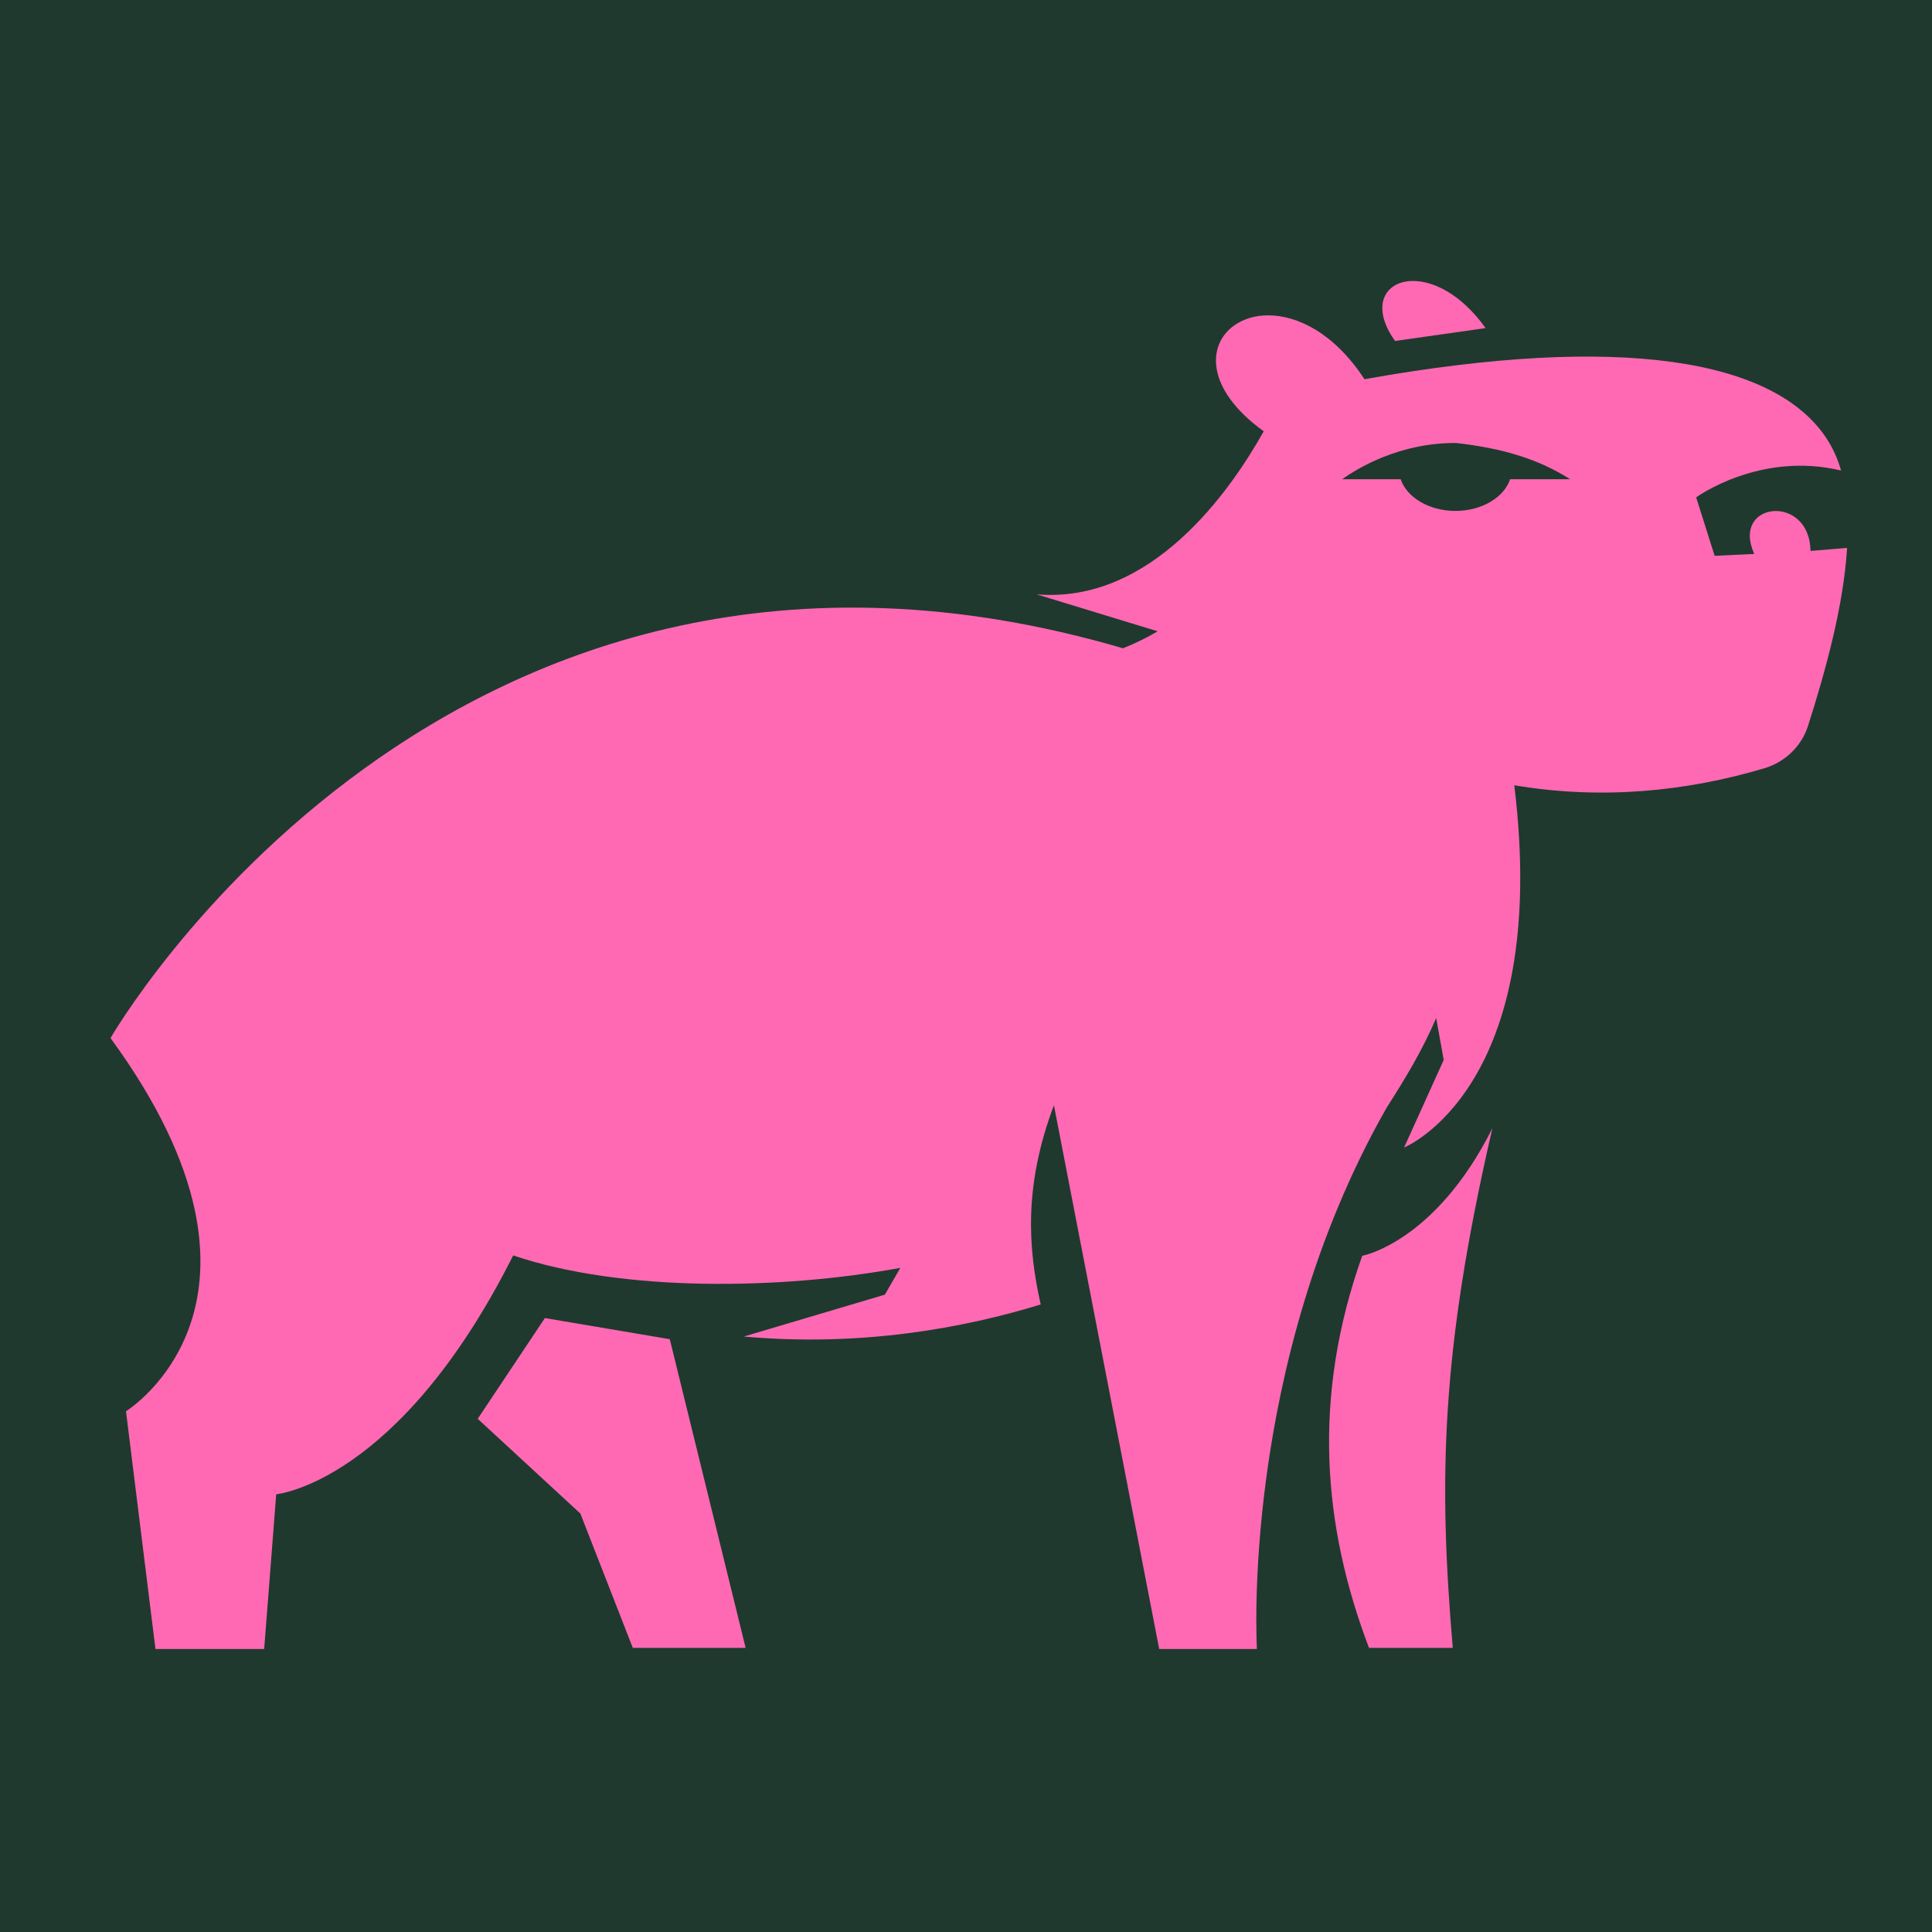
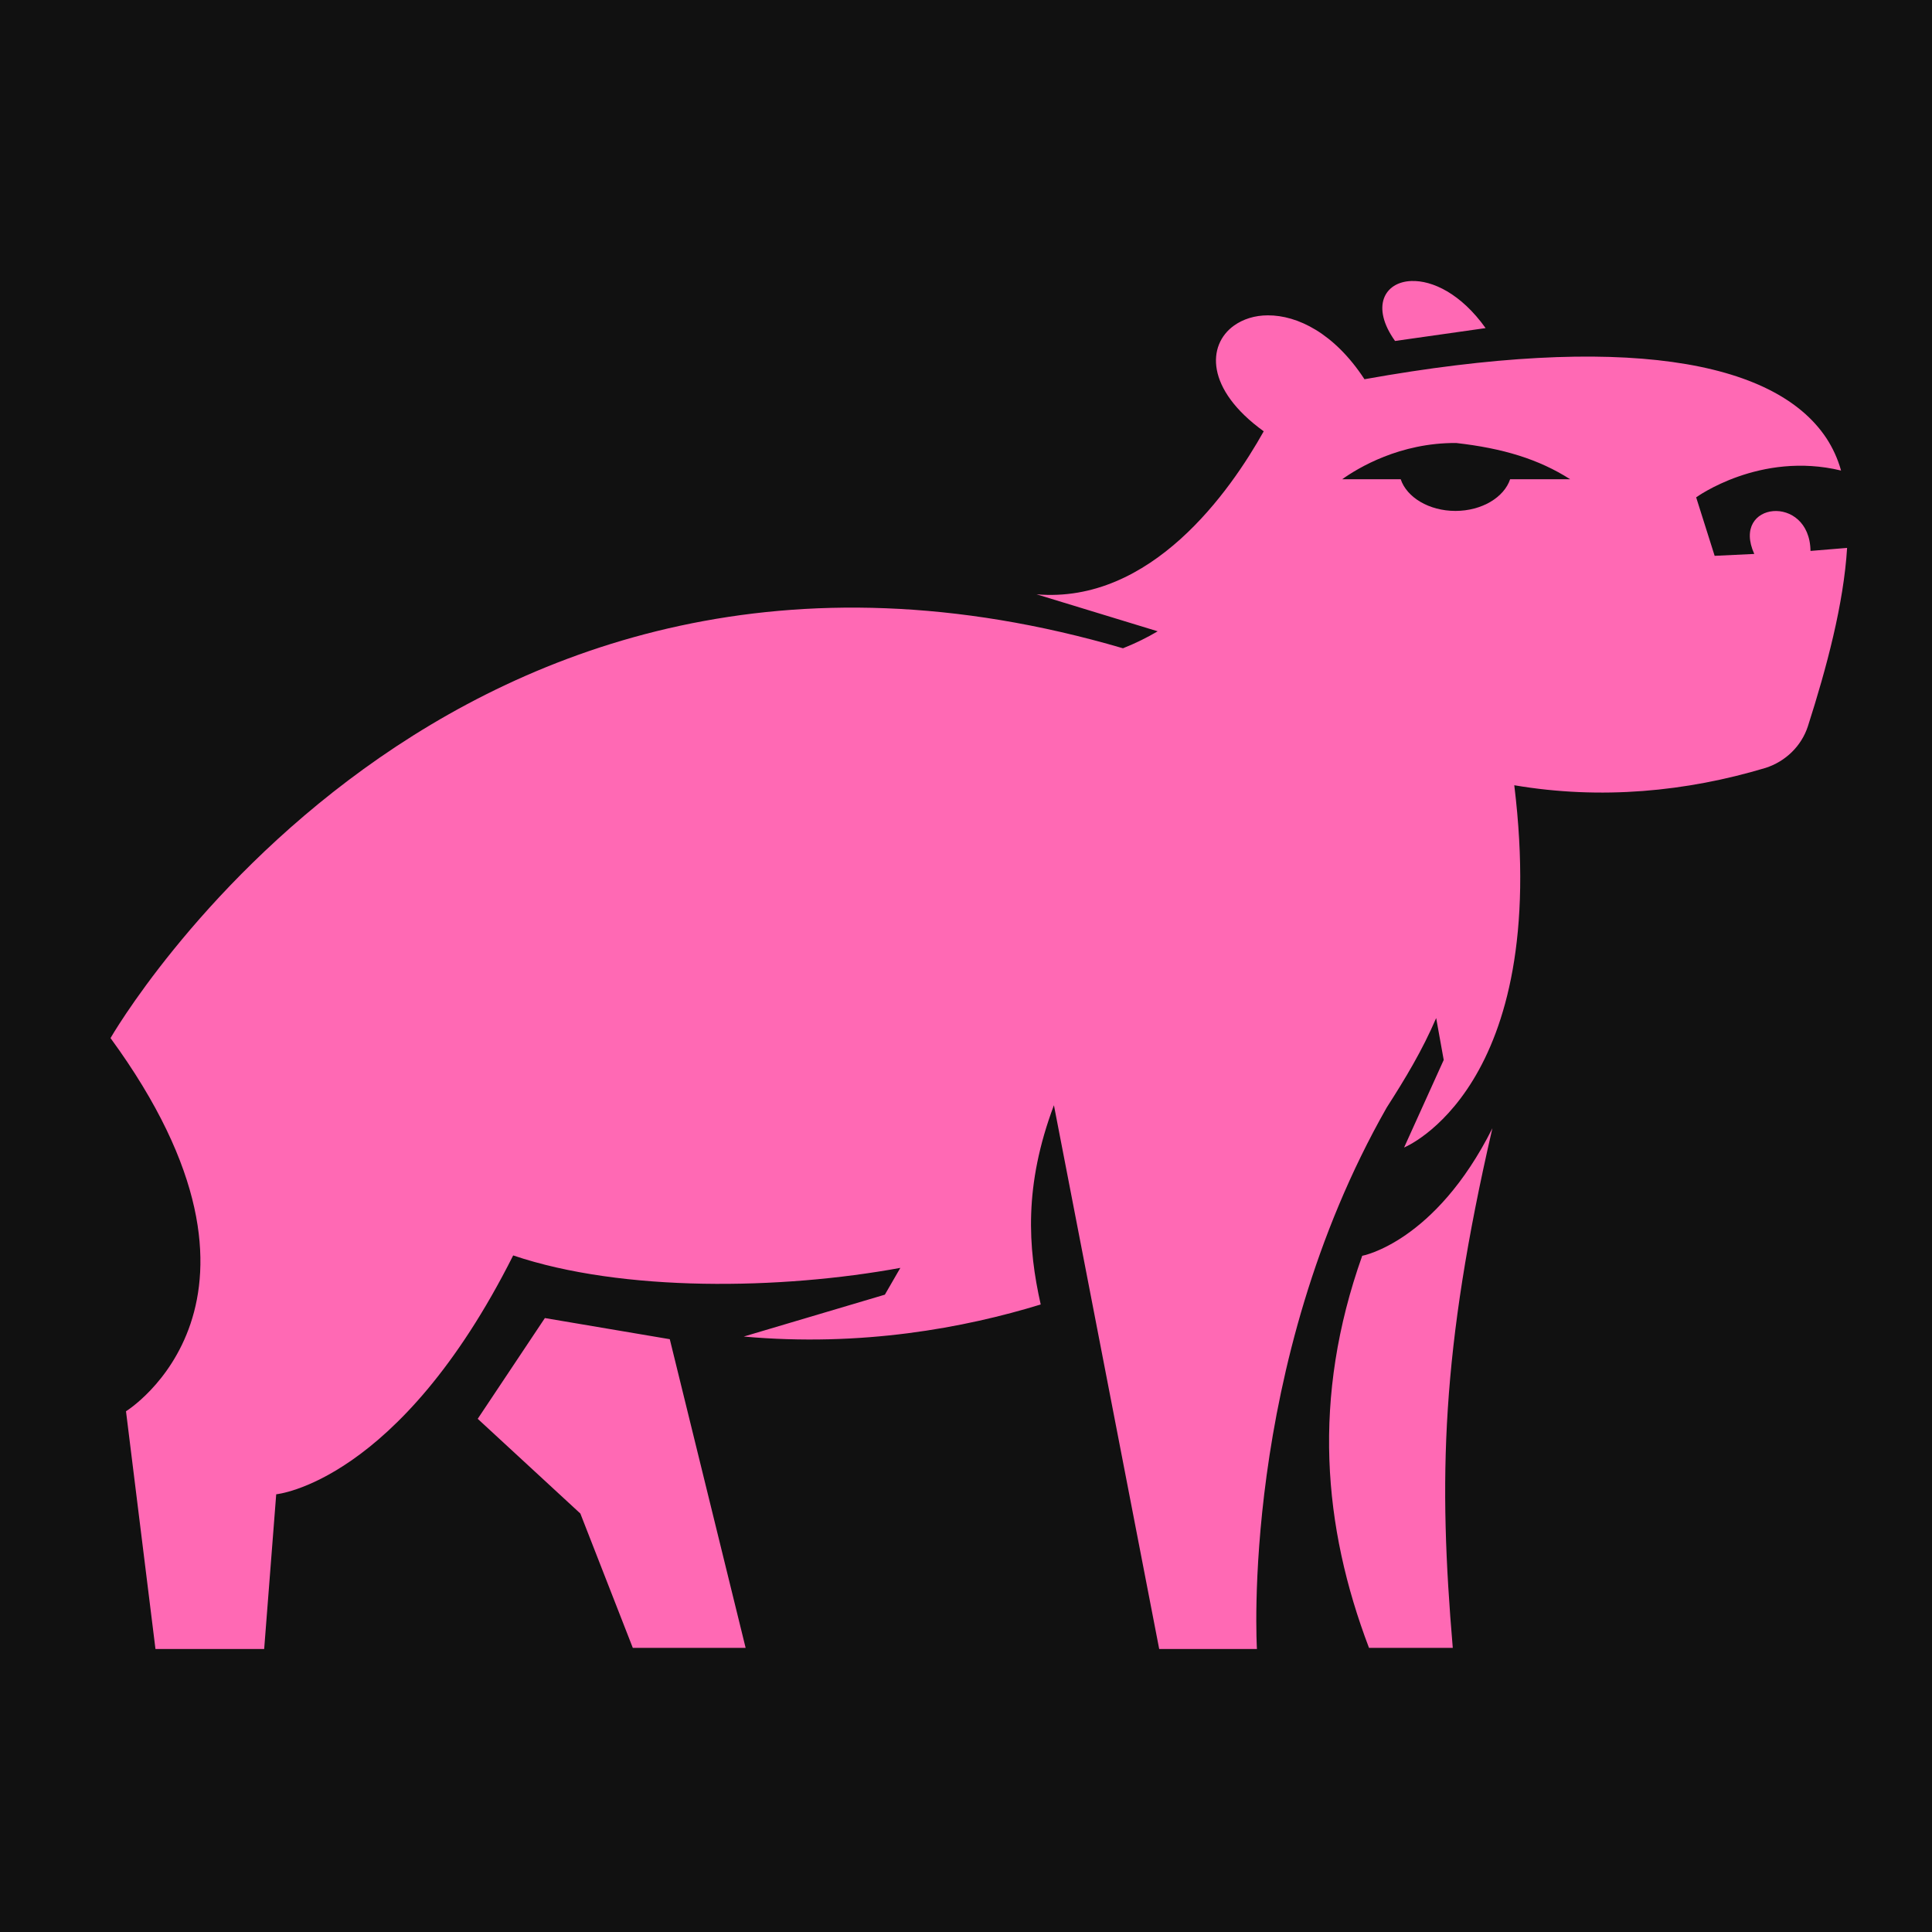
<svg xmlns="http://www.w3.org/2000/svg" style="height: 512px; width: 512px;" viewBox="0 0 512 512">
-   <path d="M0 0h512v512H0z" fill="#1f392e" fill-opacity="1" />
+   <path d="M0 0h512v512H0z" fill="#111111" fill-opacity="1" />
  <g class="" style="" transform="translate(0,0)">
    <path d="M374 74.47c-7.1.26-10.8 6.79-4.3 15.89l24-3.41c-6.5-9.11-14.1-12.69-19.7-12.48zm-38 9.1c-3.5 0-6.6 1.01-9 2.73-7.1 5.1-7.6 16.8 7.9 28-8.9 15.9-29.8 45.8-60.2 43.2l32.1 9.8c-2.7 1.6-5.7 3.1-9.2 4.5C118.7 119.4 29.29 275.1 29.29 275.1c51.1 69.9 4.1 98.9 4.1 98.9l7.81 63h28.81l3.19-41s32.5-3 62.8-63.3c29 9.8 71 9.1 102.6 3.3l-4.1 7.1-37.4 11.1c31.2 2.8 58.5-2.3 78.7-8.5-3.4-15.1-4.5-31.5 3.5-52.8L307.2 437h25.9s-4.6-75 34.4-143.5c5-7.8 9.4-15.1 13.1-23.7l2 11.1-10.5 23.2s39-15.7 29.2-96c23 3.9 45.6 1.7 66.6-4.6 5.3-1.7 9.5-5.8 11.2-11 5-15.6 9.5-32.5 10.4-47.3l-9.7.8c-.2-15.3-21.2-13.1-14.9.8l-10.5.5-4.9-15.5s16.9-12.3 38.4-7.1c-.9-3.2-2.2-6-3.9-8.6-13.8-20.8-54.3-27.8-122.4-15.6-8-12.24-17.8-16.96-25.6-16.93zm49.9 33.83c12.4 1.4 21.9 4.3 30.2 9.6h-15.9c-1.6 4.8-7.5 8.4-14.5 8.4s-12.9-3.6-14.5-8.4h-15.5c4.2-3 15.3-9.7 30.2-9.6zm9.6 181.6c-15.2 30.3-34.5 33.8-34.5 33.8-13.4 37.7-10.4 71.8 1.8 103.9H385c-3.8-44.7-3.2-78.4 10.5-137.7zm-251.1 50.3L126.6 376l27.2 25.1 13.9 35.6h29.9l-20.1-81.8z" fill="#FF69B4" fill-opacity="1" />
  </g>
</svg>
